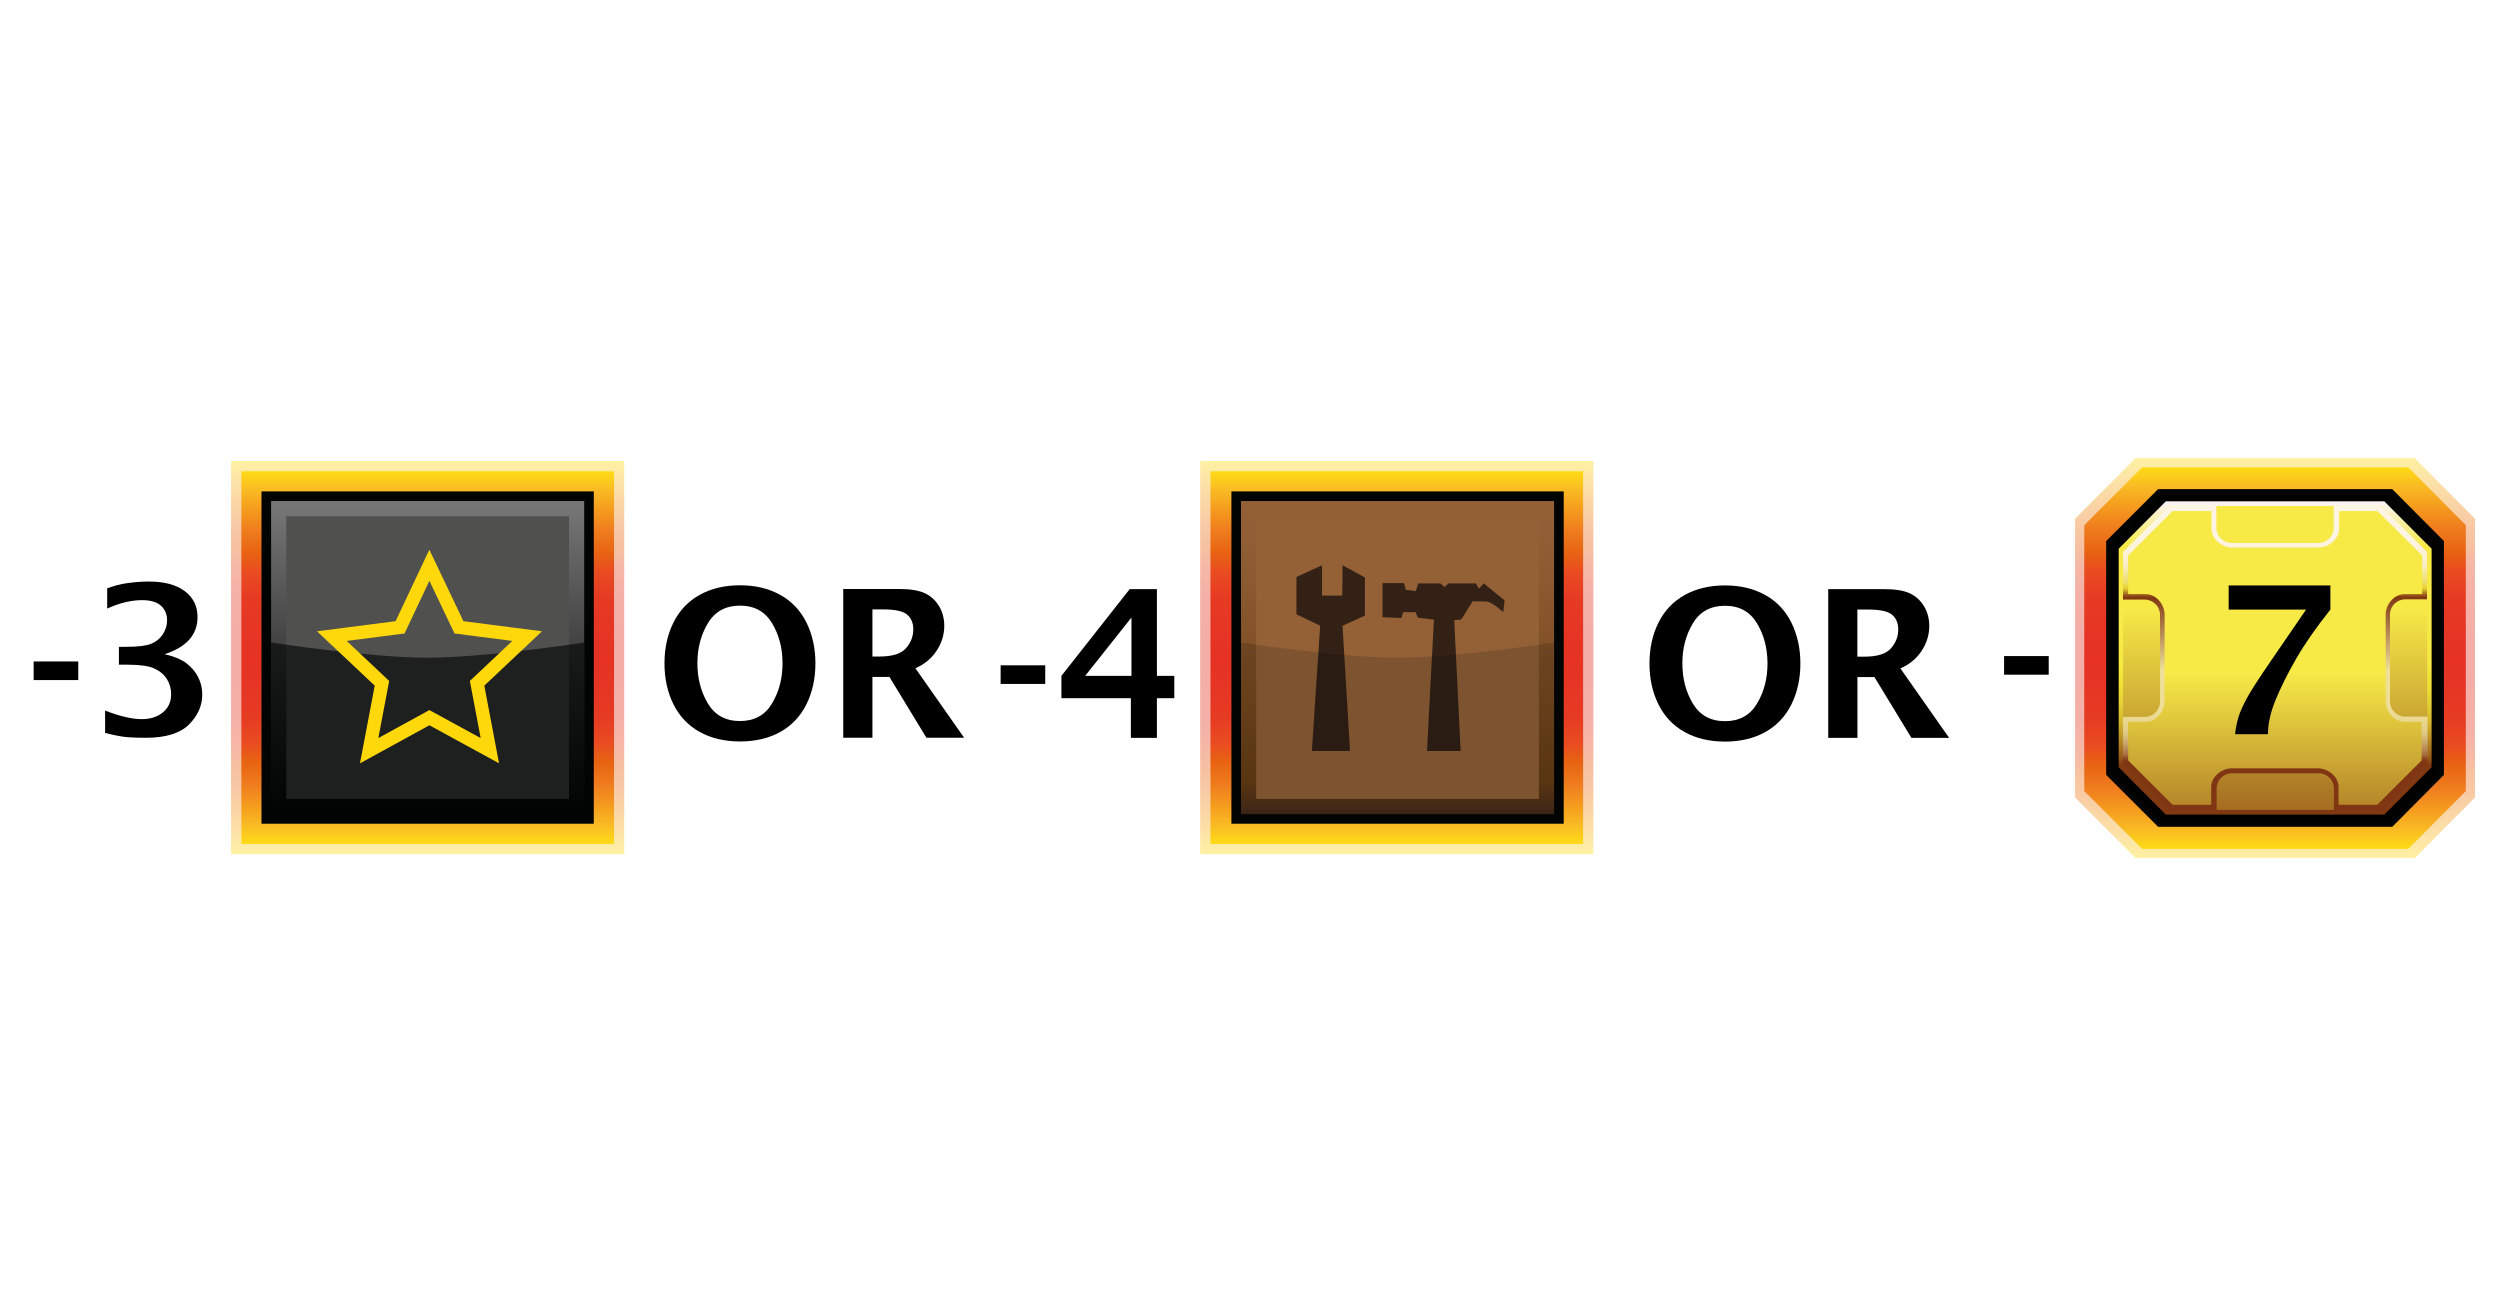
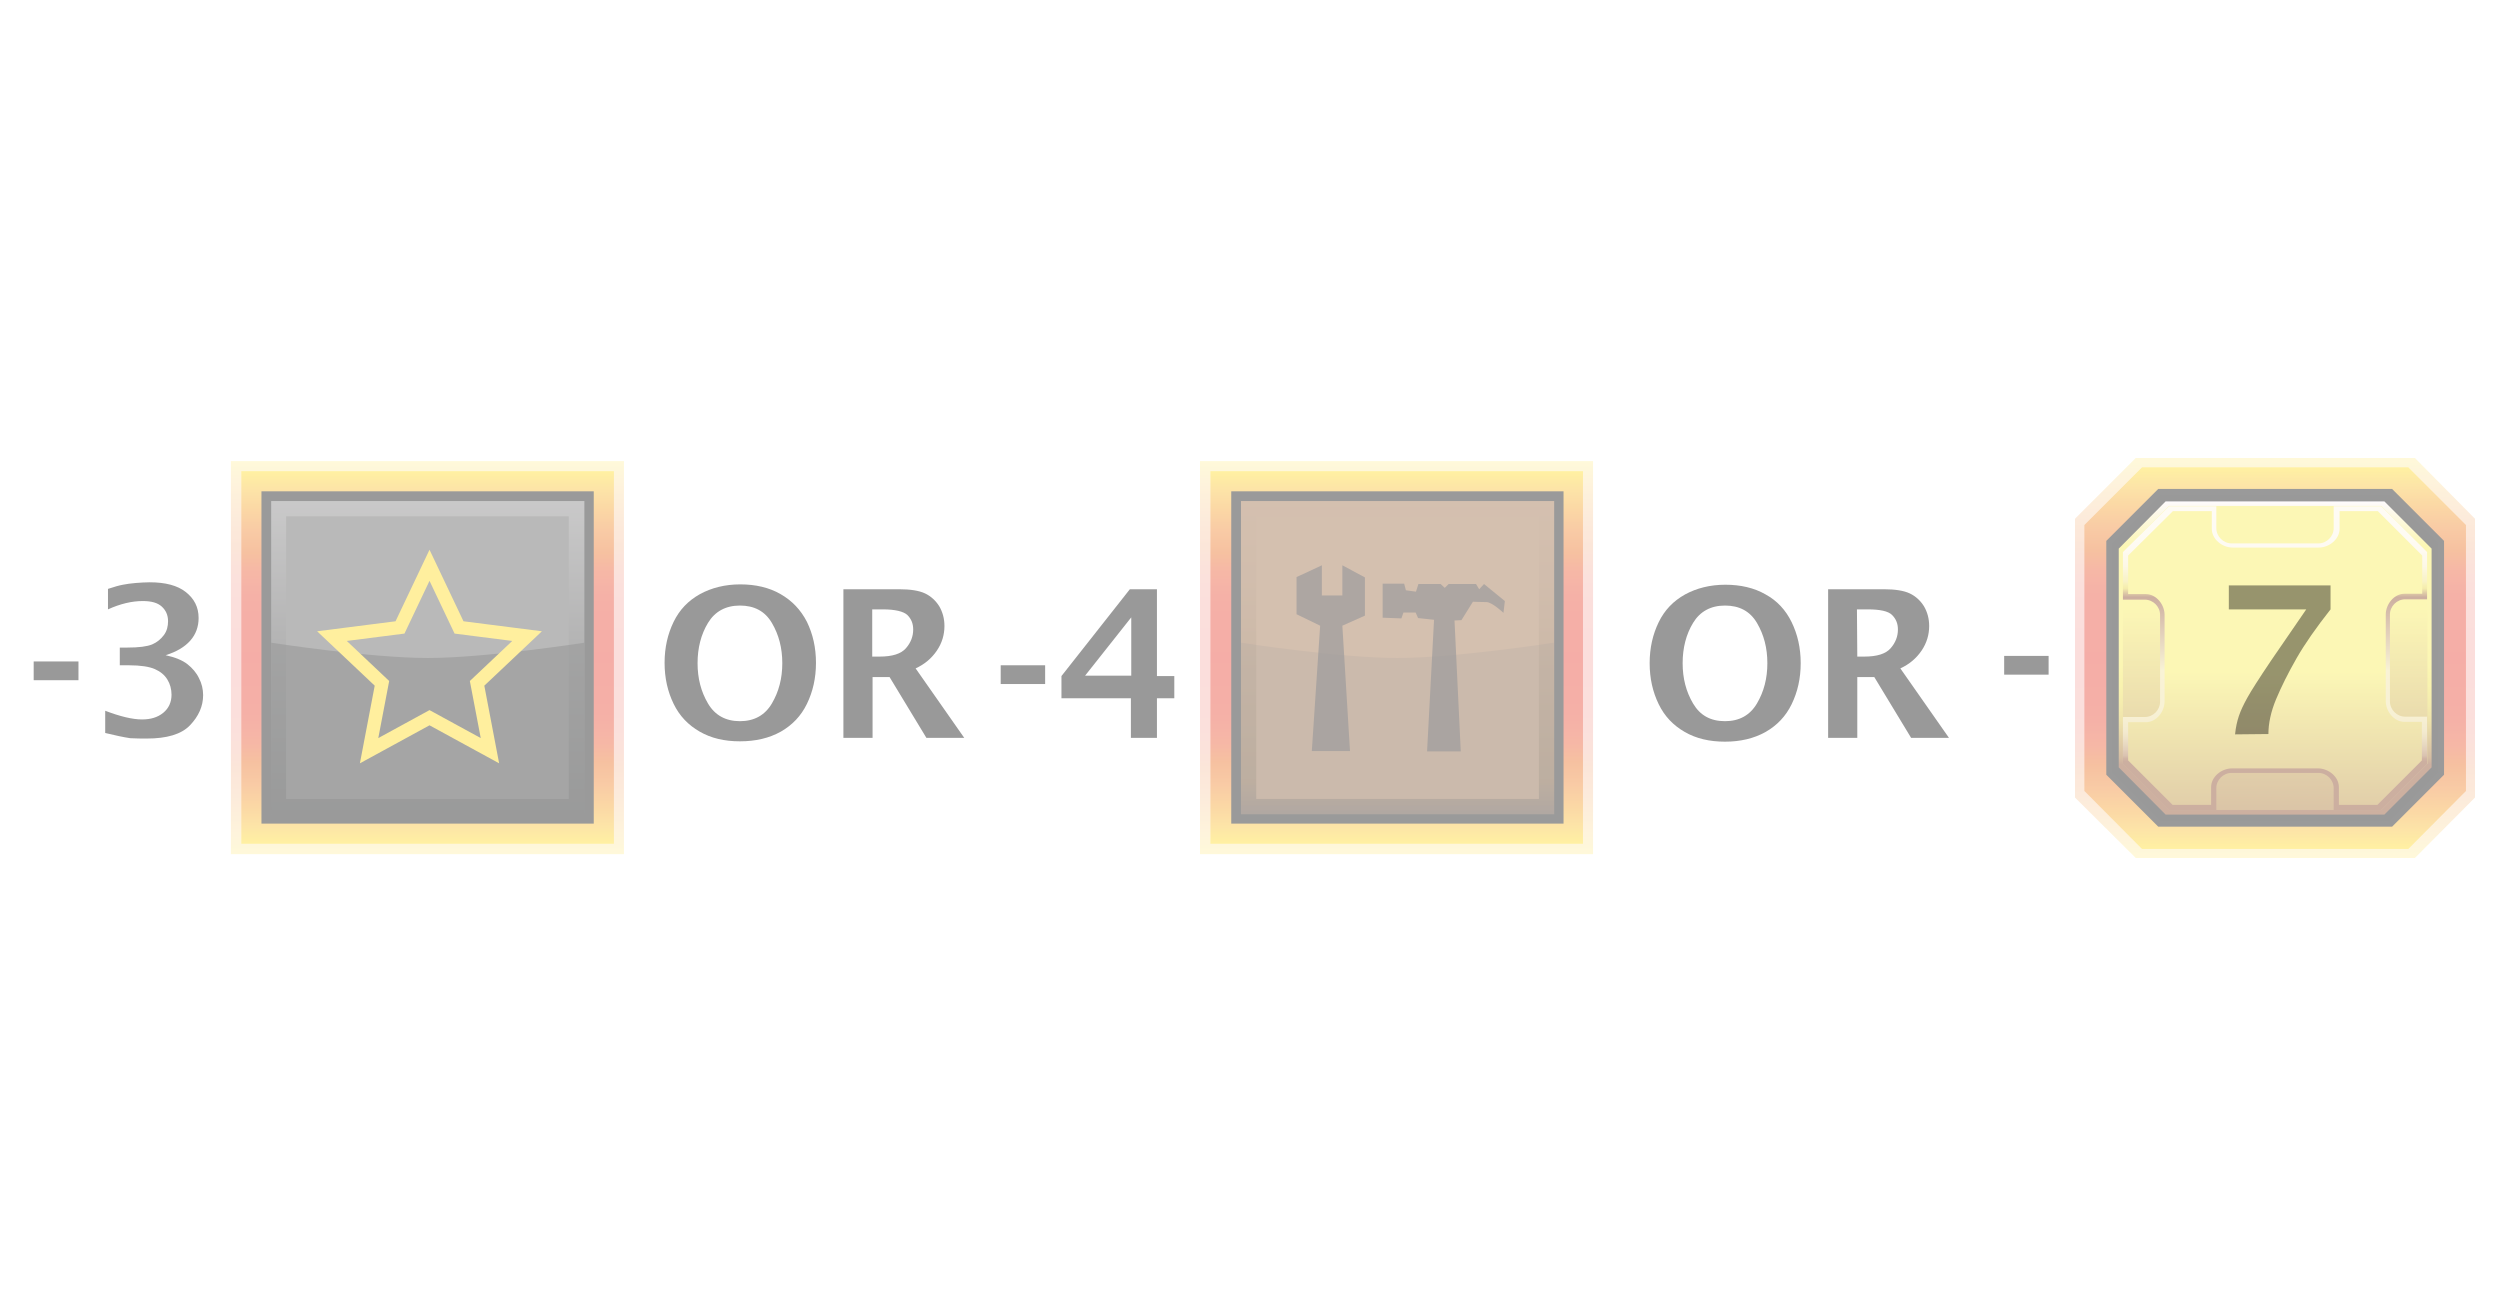
- <svg xmlns="http://www.w3.org/2000/svg" id="Layer" viewBox="0 0 720 378.91">
-   <defs>
-     <style>.cls-1{fill:url(#linear-gradient);}.cls-1,.cls-2,.cls-3,.cls-4,.cls-5{isolation:isolate;}.cls-1,.cls-2,.cls-4{opacity:.4;}.cls-6{fill:url(#linear-gradient-2);}.cls-7{fill:none;stroke:#ffd80c;stroke-width:3.84px;}.cls-7,.cls-8{stroke-miterlimit:10;}.cls-9,.cls-3,.cls-5{fill:#020303;}.cls-10{fill:#332116;}.cls-11{fill:rgba(255,255,255,0);}.cls-12{fill:url(#linear-gradient-6);}.cls-13{fill:#946137;}.cls-2{fill:url(#linear-gradient-4);}.cls-14{fill:url(#linear-gradient-11);}.cls-3{opacity:.15;}.cls-4{fill:url(#linear-gradient-7);}.cls-15{fill:url(#linear-gradient-10);}.cls-5{opacity:.64;}.cls-16{fill:url(#linear-gradient-5);}.cls-17{fill:#50504f;}.cls-18{fill:url(#linear-gradient-9);}.cls-19{fill:url(#linear-gradient-3);}.cls-8{fill:#010101;stroke:#020303;stroke-width:1.57px;}.cls-20{fill:url(#linear-gradient-8);}.cls-21{fill:url(#linear-gradient-12);}</style>
-     <linearGradient id="linear-gradient" x1="123.16" y1="-103.55" x2="123.16" y2="9.69" gradientTransform="translate(0 142.45) scale(1 -1)" gradientUnits="userSpaceOnUse">
-       <stop offset="0" stop-color="#ffdc15" />
-       <stop offset="0" stop-color="#ffdb16" />
-       <stop offset=".05" stop-color="#f9bb24" />
-       <stop offset=".1" stop-color="#f59d1e" />
-       <stop offset=".16" stop-color="#ef7c1e" />
-       <stop offset=".22" stop-color="#e86312" />
-       <stop offset=".27" stop-color="#e94c21" />
-       <stop offset=".34" stop-color="#e63b23" />
-       <stop offset=".41" stop-color="#e63624" />
-       <stop offset=".5" stop-color="#e63324" />
-       <stop offset=".59" stop-color="#e63624" />
-       <stop offset=".66" stop-color="#e63b23" />
-       <stop offset=".73" stop-color="#e94c21" />
-       <stop offset=".78" stop-color="#e86312" />
-       <stop offset=".84" stop-color="#ef7c1e" />
-       <stop offset=".9" stop-color="#f59d1e" />
-       <stop offset=".95" stop-color="#f9bb24" />
-       <stop offset="1" stop-color="#ffdb16" />
-       <stop offset="1" stop-color="#ffdc15" />
-     </linearGradient>
-     <linearGradient id="linear-gradient-2" x1="123.17" y1="-100.6" x2="123.17" y2="6.73" gradientTransform="translate(0 142.45) scale(1 -1)" gradientUnits="userSpaceOnUse">
-       <stop offset="0" stop-color="#ffdc15" />
-       <stop offset="0" stop-color="#ffdb16" />
-       <stop offset=".05" stop-color="#f9bb24" />
-       <stop offset=".1" stop-color="#f59d1e" />
-       <stop offset=".16" stop-color="#ef7c1e" />
-       <stop offset=".22" stop-color="#e86312" />
-       <stop offset=".27" stop-color="#e94c21" />
-       <stop offset=".34" stop-color="#e63b23" />
-       <stop offset=".41" stop-color="#e63624" />
-       <stop offset=".5" stop-color="#e63324" />
-       <stop offset=".59" stop-color="#e63624" />
-       <stop offset=".66" stop-color="#e63b23" />
-       <stop offset=".73" stop-color="#e94c21" />
-       <stop offset=".78" stop-color="#e86312" />
-       <stop offset=".84" stop-color="#ef7c1e" />
-       <stop offset=".9" stop-color="#f59d1e" />
-       <stop offset=".95" stop-color="#f9bb24" />
-       <stop offset="1" stop-color="#ffdb16" />
-       <stop offset="1" stop-color="#ffdc15" />
-     </linearGradient>
-     <linearGradient id="linear-gradient-3" x1="-696.63" y1="902.3" x2="-632.87" y2="838.54" gradientTransform="translate(-22.27 -896.14) rotate(-45)" gradientUnits="userSpaceOnUse">
-       <stop offset="0" stop-color="#020303" />
-       <stop offset="1" stop-color="#797879" />
-     </linearGradient>
-     <linearGradient id="linear-gradient-4" x1="402.27" y1="-103.55" x2="402.27" y2="9.69" gradientTransform="translate(0 142.45) scale(1 -1)" gradientUnits="userSpaceOnUse">
-       <stop offset="0" stop-color="#ffdc15" />
-       <stop offset="0" stop-color="#ffdb16" />
-       <stop offset=".05" stop-color="#f9bb24" />
-       <stop offset=".1" stop-color="#f59d1e" />
-       <stop offset=".16" stop-color="#ef7c1e" />
-       <stop offset=".22" stop-color="#e86312" />
-       <stop offset=".27" stop-color="#e94c21" />
-       <stop offset=".34" stop-color="#e63b23" />
-       <stop offset=".41" stop-color="#e63624" />
-       <stop offset=".5" stop-color="#e63324" />
-       <stop offset=".59" stop-color="#e63624" />
-       <stop offset=".66" stop-color="#e63b23" />
-       <stop offset=".73" stop-color="#e94c21" />
-       <stop offset=".78" stop-color="#e86312" />
-       <stop offset=".84" stop-color="#ef7c1e" />
-       <stop offset=".9" stop-color="#f59d1e" />
-       <stop offset=".95" stop-color="#f9bb24" />
-       <stop offset="1" stop-color="#ffdb16" />
-       <stop offset="1" stop-color="#ffdc15" />
-     </linearGradient>
-     <linearGradient id="linear-gradient-5" x1="402.27" y1="-100.6" x2="402.27" y2="6.73" gradientTransform="translate(0 142.45) scale(1 -1)" gradientUnits="userSpaceOnUse">
-       <stop offset="0" stop-color="#ffdc15" />
-       <stop offset="0" stop-color="#ffdb16" />
-       <stop offset=".05" stop-color="#f9bb24" />
-       <stop offset=".1" stop-color="#f59d1e" />
-       <stop offset=".16" stop-color="#ef7c1e" />
-       <stop offset=".22" stop-color="#e86312" />
-       <stop offset=".27" stop-color="#e94c21" />
-       <stop offset=".34" stop-color="#e63b23" />
-       <stop offset=".41" stop-color="#e63624" />
-       <stop offset=".5" stop-color="#e63324" />
-       <stop offset=".59" stop-color="#e63624" />
-       <stop offset=".66" stop-color="#e63b23" />
-       <stop offset=".73" stop-color="#e94c21" />
-       <stop offset=".78" stop-color="#e86312" />
-       <stop offset=".84" stop-color="#ef7c1e" />
-       <stop offset=".9" stop-color="#f59d1e" />
-       <stop offset=".95" stop-color="#f9bb24" />
-       <stop offset="1" stop-color="#ffdb16" />
-       <stop offset="1" stop-color="#ffdc15" />
-     </linearGradient>
-     <linearGradient id="linear-gradient-6" x1="-499.1" y1="-959.25" x2="-435.34" y2="-895.49" gradientTransform="translate(77.12 -796.74) rotate(-45) scale(1 -1)" gradientUnits="userSpaceOnUse">
-       <stop offset="0" stop-color="#452b1a" />
-       <stop offset=".05" stop-color="#583519" />
-       <stop offset=".1" stop-color="#683e15" />
-       <stop offset=".32" stop-color="#76481e" />
-       <stop offset=".75" stop-color="#8c5a31" />
-       <stop offset="1" stop-color="#946137" />
-     </linearGradient>
-     <linearGradient id="linear-gradient-7" x1="655.21" y1="245.95" x2="655.21" y2="130.76" gradientTransform="translate(0 1.18)" gradientUnits="userSpaceOnUse">
-       <stop offset="0" stop-color="#ffdc15" />
-       <stop offset="0" stop-color="#ffdb16" />
-       <stop offset=".05" stop-color="#f9bb24" />
-       <stop offset=".1" stop-color="#f59d1e" />
-       <stop offset=".16" stop-color="#ef7c1e" />
-       <stop offset=".22" stop-color="#e86312" />
-       <stop offset=".27" stop-color="#e94c21" />
-       <stop offset=".34" stop-color="#e63b23" />
-       <stop offset=".41" stop-color="#e63624" />
-       <stop offset=".5" stop-color="#e63324" />
-       <stop offset=".59" stop-color="#e63624" />
-       <stop offset=".66" stop-color="#e63b23" />
-       <stop offset=".73" stop-color="#e94c21" />
-       <stop offset=".78" stop-color="#e86312" />
-       <stop offset=".84" stop-color="#ef7c1e" />
-       <stop offset=".9" stop-color="#f59d1e" />
-       <stop offset=".95" stop-color="#f9bb24" />
-       <stop offset="1" stop-color="#ffdb16" />
-       <stop offset="1" stop-color="#ffdc15" />
-     </linearGradient>
-     <linearGradient id="linear-gradient-8" x1="655.21" y1="243.3" x2="655.21" y2="133.42" gradientTransform="translate(0 1.18)" gradientUnits="userSpaceOnUse">
-       <stop offset="0" stop-color="#ffdc15" />
-       <stop offset="0" stop-color="#ffdb16" />
-       <stop offset=".05" stop-color="#f9bb24" />
-       <stop offset=".1" stop-color="#f59d1e" />
-       <stop offset=".16" stop-color="#ef7c1e" />
-       <stop offset=".22" stop-color="#e86312" />
-       <stop offset=".27" stop-color="#e94c21" />
-       <stop offset=".34" stop-color="#e63b23" />
-       <stop offset=".41" stop-color="#e63624" />
-       <stop offset=".5" stop-color="#e63324" />
-       <stop offset=".59" stop-color="#e63624" />
-       <stop offset=".66" stop-color="#e63b23" />
-       <stop offset=".73" stop-color="#e94c21" />
-       <stop offset=".78" stop-color="#e86312" />
-       <stop offset=".84" stop-color="#ef7c1e" />
-       <stop offset=".9" stop-color="#f59d1e" />
-       <stop offset=".95" stop-color="#f9bb24" />
-       <stop offset="1" stop-color="#ffdb16" />
-       <stop offset="1" stop-color="#ffdc15" />
-     </linearGradient>
-     <linearGradient id="linear-gradient-9" x1="655.24" y1="250.42" x2="655.24" y2="160.21" gradientTransform="translate(0 -15.82)" gradientUnits="userSpaceOnUse">
-       <stop offset=".16" stop-color="#813912" />
-       <stop offset=".18" stop-color="#975a19" />
-       <stop offset=".22" stop-color="#ae7d21" />
-       <stop offset=".26" stop-color="#c39d27" />
-       <stop offset=".3" stop-color="#d6b92e" />
-       <stop offset=".35" stop-color="#e4cf35" />
-       <stop offset=".41" stop-color="#efe036" />
-       <stop offset=".48" stop-color="#f6e942" />
-       <stop offset=".58" stop-color="#f8ea48" />
-       <stop offset=".86" stop-color="#f7ea47" />
-       <stop offset="1" stop-color="#fcf4f9" />
-     </linearGradient>
-     <linearGradient id="linear-gradient-10" x1="655.25" y1="155.41" x2="655.25" y2="293.3" gradientTransform="translate(0 -15.82)" gradientUnits="userSpaceOnUse">
-       <stop offset=".26" stop-color="#f7ea47" />
-       <stop offset=".86" stop-color="#803612" />
-     </linearGradient>
-     <linearGradient id="linear-gradient-11" x1="655.28" y1="249.18" x2="655.28" y2="161.54" gradientTransform="translate(0 -15.82)" gradientUnits="userSpaceOnUse">
-       <stop offset=".16" stop-color="#803612" />
-       <stop offset=".17" stop-color="#8b461e" />
-       <stop offset=".18" stop-color="#a26a3b" />
-       <stop offset=".2" stop-color="#b78954" />
-       <stop offset=".22" stop-color="#c7a468" />
-       <stop offset=".24" stop-color="#d7bb7a" />
-       <stop offset=".26" stop-color="#e2cc88" />
-       <stop offset=".3" stop-color="#ead891" />
-       <stop offset=".34" stop-color="#eede97" />
-       <stop offset=".46" stop-color="#efe097" />
-       <stop offset=".7" stop-color="#803612" />
-       <stop offset=".73" stop-color="#e6d234" />
-       <stop offset=".74" stop-color="#ead848" />
-       <stop offset=".75" stop-color="#eede6d" />
-       <stop offset=".77" stop-color="#f1e38b" />
-       <stop offset=".79" stop-color="#f7eaa9" />
-       <stop offset=".8" stop-color="#f8edbf" />
-       <stop offset=".83" stop-color="#faf0cf" />
-       <stop offset=".85" stop-color="#fcf2da" />
-       <stop offset=".89" stop-color="#fdf4e1" />
-       <stop offset=".99" stop-color="#fdf5e3" />
-     </linearGradient>
-     <linearGradient id="linear-gradient-12" x1="655.24" y1="174.4" x2="655.24" y2="309.64" gradientTransform="translate(0 -15.82)" gradientUnits="userSpaceOnUse">
-       <stop offset=".26" stop-color="#f7ea47" />
-       <stop offset=".77" stop-color="#803612" />
-     </linearGradient>
-   </defs>
-   <rect class="cls-11" width="720" height="378.91" />
-   <g id="titan">
-     <rect class="cls-1" x="66.54" y="132.76" width="113.24" height="113.24" />
-     <rect class="cls-6" x="69.51" y="135.72" width="107.33" height="107.33" />
-     <rect class="cls-9" x="75.31" y="141.53" width="95.7" height="95.7" />
-     <rect class="cls-19" x="78.08" y="144.3" width="90.17" height="90.17" />
-     <rect class="cls-17" x="82.45" y="148.67" width="81.42" height="81.42" />
-     <path id="darker" class="cls-5" d="M168.25,234.47H78.08v-49.42s28.39,4.37,45.05,4.37,45.12-4.37,45.12-4.37v49.42Z" />
-     <polygon class="cls-7" points="123.66 162.79 132.18 180.67 151.82 183.2 137.4 196.79 141.08 216.2 123.66 206.69 106.32 216.2 110 196.79 95.57 183.2 115.22 180.67 123.66 162.79" />
-   </g>
-   <g id="steel">
-     <rect class="cls-2" x="345.65" y="132.76" width="113.24" height="113.24" />
-     <rect class="cls-16" x="348.61" y="135.72" width="107.33" height="107.33" />
-     <rect class="cls-9" x="354.65" y="141.53" width="95.7" height="95.7" />
-     <rect class="cls-12" x="357.41" y="144.3" width="90.17" height="90.17" />
-     <rect class="cls-13" x="361.78" y="148.67" width="81.42" height="81.42" />
+ <svg xmlns="http://www.w3.org/2000/svg" version="1.1" id="Layer" x="0px" y="0px" viewBox="0 0 720 378.9" style="enable-background:new 0 0 720 378.9;" xml:space="preserve">
+   <style type="text/css">
+ 	.st0{opacity:0;}
+ 	.st1{opacity:0.4;}
+ 	.st2{opacity:0.4;fill:url(#SVGID_1_);enable-background:new    ;}
+ 	.st3{fill:url(#SVGID_00000162342184132348940000000017682868178917866112_);}
+ 	.st4{fill:#020303;}
+ 	.st5{fill:url(#SVGID_00000155132819731987706100000011248123117245790089_);}
+ 	.st6{fill:#50504F;}
+ 	.st7{opacity:0.64;fill:#020303;enable-background:new    ;}
+ 	.st8{fill:none;stroke:#FFD80C;stroke-width:3.84;stroke-miterlimit:10;}
+ 	.st9{opacity:0.4;fill:url(#SVGID_00000100366283212795652060000015003606627737872056_);enable-background:new    ;}
+ 	.st10{fill:url(#SVGID_00000160902712637864220790000006037475951331868859_);}
+ 	.st11{fill:url(#SVGID_00000070816257335711179770000004227294146311286450_);}
+ 	.st12{fill:#946137;}
+ 	.st13{fill:#332116;}
+ 	.st14{opacity:0.15;fill:#020303;enable-background:new    ;}
+ 	.st15{opacity:0.4;fill:url(#obram_czarne_00000048498998826553635810000007805285716108623232_);enable-background:new    ;}
+ 	.st16{fill:url(#obram_czarne-2_00000110463407538061154910000006467871542245403821_);}
+ 	.st17{fill:#010101;stroke:#020303;stroke-width:1.57;stroke-miterlimit:10;}
+ 	.st18{fill:url(#obram_zolte_00000127021481572973207470000015412199392343686078_);}
+ 	.st19{fill:url(#tlo_wew_00000026885097293618563700000009665217707013931908_);}
+ 	.st20{fill:url(#obram_skosne_00000094609423791692824730000013066947485131784844_);}
+ 	.st21{fill:url(#tlo_zew_00000180359642065909768060000006413442063542600121_);}
+ </style>
+   <rect class="st0" width="720" height="378.9" />
+   <g id="titan" class="st1">
+     <linearGradient id="SVGID_1_" gradientUnits="userSpaceOnUse" x1="123.16" y1="1183.55" x2="123.16" y2="1070.31" gradientTransform="matrix(1 0 0 1 0 -937.55)">
+       <stop offset="0" style="stop-color:#FFDC15" />
+       <stop offset="0" style="stop-color:#FFDB16" />
+       <stop offset="5.000000e-02" style="stop-color:#F9BB24" />
+       <stop offset="0.1" style="stop-color:#F59D1E" />
+       <stop offset="0.16" style="stop-color:#EF7C1E" />
+       <stop offset="0.22" style="stop-color:#E86312" />
+       <stop offset="0.27" style="stop-color:#E94C21" />
+       <stop offset="0.34" style="stop-color:#E63B23" />
+       <stop offset="0.41" style="stop-color:#E63624" />
+       <stop offset="0.5" style="stop-color:#E63324" />
+       <stop offset="0.59" style="stop-color:#E63624" />
+       <stop offset="0.66" style="stop-color:#E63B23" />
+       <stop offset="0.73" style="stop-color:#E94C21" />
+       <stop offset="0.78" style="stop-color:#E86312" />
+       <stop offset="0.84" style="stop-color:#EF7C1E" />
+       <stop offset="0.9" style="stop-color:#F59D1E" />
+       <stop offset="0.95" style="stop-color:#F9BB24" />
+       <stop offset="1" style="stop-color:#FFDB16" />
+       <stop offset="1" style="stop-color:#FFDC15" />
+     </linearGradient>
+     <rect x="66.5" y="132.8" class="st2" width="113.2" height="113.2" />
+     <linearGradient id="SVGID_00000044162411897730402870000013125174730152777861_" gradientUnits="userSpaceOnUse" x1="123.175" y1="1180.6" x2="123.175" y2="1073.27" gradientTransform="matrix(1 0 0 1 0 -937.55)">
+       <stop offset="0" style="stop-color:#FFDC15" />
+       <stop offset="0" style="stop-color:#FFDB16" />
+       <stop offset="5.000000e-02" style="stop-color:#F9BB24" />
+       <stop offset="0.1" style="stop-color:#F59D1E" />
+       <stop offset="0.16" style="stop-color:#EF7C1E" />
+       <stop offset="0.22" style="stop-color:#E86312" />
+       <stop offset="0.27" style="stop-color:#E94C21" />
+       <stop offset="0.34" style="stop-color:#E63B23" />
+       <stop offset="0.41" style="stop-color:#E63624" />
+       <stop offset="0.5" style="stop-color:#E63324" />
+       <stop offset="0.59" style="stop-color:#E63624" />
+       <stop offset="0.66" style="stop-color:#E63B23" />
+       <stop offset="0.73" style="stop-color:#E94C21" />
+       <stop offset="0.78" style="stop-color:#E86312" />
+       <stop offset="0.84" style="stop-color:#EF7C1E" />
+       <stop offset="0.9" style="stop-color:#F59D1E" />
+       <stop offset="0.95" style="stop-color:#F9BB24" />
+       <stop offset="1" style="stop-color:#FFDB16" />
+       <stop offset="1" style="stop-color:#FFDC15" />
+     </linearGradient>
+     <rect x="69.5" y="135.7" style="fill:url(#SVGID_00000044162411897730402870000013125174730152777861_);" width="107.3" height="107.3" />
+     <rect x="75.3" y="141.5" class="st4" width="95.7" height="95.7" />
+     <linearGradient id="SVGID_00000036965392892788377670000001320196506916837030_" gradientUnits="userSpaceOnUse" x1="-1119.554" y1="-843.344" x2="-1055.795" y2="-779.585" gradientTransform="matrix(0.7071 -0.7071 -0.7071 -0.7071 318.4749 -1153.509)">
+       <stop offset="0" style="stop-color:#020303" />
+       <stop offset="1" style="stop-color:#797879" />
+     </linearGradient>
+     <rect x="78.1" y="144.3" style="fill:url(#SVGID_00000036965392892788377670000001320196506916837030_);" width="90.2" height="90.2" />
+     <rect x="82.4" y="148.7" class="st6" width="81.4" height="81.4" />
+     <path id="darker" class="st7" d="M168.2,234.5H78.1v-49.4c0,0,28.4,4.4,45.1,4.4s45.1-4.4,45.1-4.4V234.5z" />
+     <polygon class="st8" points="123.7,162.8 132.2,180.7 151.8,183.2 137.4,196.8 141.1,216.2 123.7,206.7 106.3,216.2 110,196.8    95.6,183.2 115.2,180.7  " />
+   </g>
+   <g id="steel" class="st1">
+     <linearGradient id="SVGID_00000016067786209755768290000014660772027075378336_" gradientUnits="userSpaceOnUse" x1="402.27" y1="1183.55" x2="402.27" y2="1070.31" gradientTransform="matrix(1 0 0 1 0 -937.55)">
+       <stop offset="0" style="stop-color:#FFDC15" />
+       <stop offset="0" style="stop-color:#FFDB16" />
+       <stop offset="5.000000e-02" style="stop-color:#F9BB24" />
+       <stop offset="0.1" style="stop-color:#F59D1E" />
+       <stop offset="0.16" style="stop-color:#EF7C1E" />
+       <stop offset="0.22" style="stop-color:#E86312" />
+       <stop offset="0.27" style="stop-color:#E94C21" />
+       <stop offset="0.34" style="stop-color:#E63B23" />
+       <stop offset="0.41" style="stop-color:#E63624" />
+       <stop offset="0.5" style="stop-color:#E63324" />
+       <stop offset="0.59" style="stop-color:#E63624" />
+       <stop offset="0.66" style="stop-color:#E63B23" />
+       <stop offset="0.73" style="stop-color:#E94C21" />
+       <stop offset="0.78" style="stop-color:#E86312" />
+       <stop offset="0.84" style="stop-color:#EF7C1E" />
+       <stop offset="0.9" style="stop-color:#F59D1E" />
+       <stop offset="0.95" style="stop-color:#F9BB24" />
+       <stop offset="1" style="stop-color:#FFDB16" />
+       <stop offset="1" style="stop-color:#FFDC15" />
+     </linearGradient>
+     <rect x="345.6" y="132.8" style="opacity:0.4;fill:url(#SVGID_00000016067786209755768290000014660772027075378336_);enable-background:new    ;" width="113.2" height="113.2" />
+     <linearGradient id="SVGID_00000100351303291017953520000002772507352898817719_" gradientUnits="userSpaceOnUse" x1="402.275" y1="1180.6" x2="402.275" y2="1073.27" gradientTransform="matrix(1 0 0 1 0 -937.55)">
+       <stop offset="0" style="stop-color:#FFDC15" />
+       <stop offset="0" style="stop-color:#FFDB16" />
+       <stop offset="5.000000e-02" style="stop-color:#F9BB24" />
+       <stop offset="0.1" style="stop-color:#F59D1E" />
+       <stop offset="0.16" style="stop-color:#EF7C1E" />
+       <stop offset="0.22" style="stop-color:#E86312" />
+       <stop offset="0.27" style="stop-color:#E94C21" />
+       <stop offset="0.34" style="stop-color:#E63B23" />
+       <stop offset="0.41" style="stop-color:#E63624" />
+       <stop offset="0.5" style="stop-color:#E63324" />
+       <stop offset="0.59" style="stop-color:#E63624" />
+       <stop offset="0.66" style="stop-color:#E63B23" />
+       <stop offset="0.73" style="stop-color:#E94C21" />
+       <stop offset="0.78" style="stop-color:#E86312" />
+       <stop offset="0.84" style="stop-color:#EF7C1E" />
+       <stop offset="0.9" style="stop-color:#F59D1E" />
+       <stop offset="0.95" style="stop-color:#F9BB24" />
+       <stop offset="1" style="stop-color:#FFDB16" />
+       <stop offset="1" style="stop-color:#FFDC15" />
+     </linearGradient>
+     <rect x="348.6" y="135.7" style="fill:url(#SVGID_00000100351303291017953520000002772507352898817719_);" width="107.3" height="107.3" />
+     <rect x="354.6" y="141.5" class="st4" width="95.7" height="95.7" />
+     <linearGradient id="SVGID_00000025441200979673839930000011916401129379600532_" gradientUnits="userSpaceOnUse" x1="-922.031" y1="2360.295" x2="-858.271" y2="2296.535" gradientTransform="matrix(0.7071 -0.7071 0.7071 0.7071 -614.511 -2086.485)">
+       <stop offset="0" style="stop-color:#452B1A" />
+       <stop offset="5.000000e-02" style="stop-color:#583519" />
+       <stop offset="0.1" style="stop-color:#683E15" />
+       <stop offset="0.32" style="stop-color:#76481E" />
+       <stop offset="0.75" style="stop-color:#8C5A31" />
+       <stop offset="1" style="stop-color:#946137" />
+     </linearGradient>
+     <rect x="357.4" y="144.3" style="fill:url(#SVGID_00000025441200979673839930000011916401129379600532_);" width="90.2" height="90.2" />
+     <rect x="361.8" y="148.7" class="st12" width="81.4" height="81.4" />
    <g>
-       <path class="cls-10" d="M410.97,216.28l2-37.83-4.6-.54-.69-1.61h-3.53l-.61,1.69-5.37-.23v-9.82h6.22l.46,1.92,2.92,.38,.69-2.23h6.37l1.23,1.07,1.07-1.07h7.9l.92,1.53,1.38-1.53,5.99,4.91-.38,3.38s-3.3-3.07-4.91-3.07-3.91-.08-3.91-.08l-3.3,5.3-2,.15,1.84,37.68h-9.69Z" />
-       <polygon class="cls-10" points="393.09 166.32 386.65 162.79 386.57 171.54 380.74 171.54 380.74 162.79 373.37 166.17 373.37 176.91 380.2 180.21 377.82 216.28 388.8 216.28 386.65 180.21 393.09 177.29 393.09 166.32" />
+       <path class="st13" d="M411,216.3l2-37.8l-4.6-0.5l-0.7-1.6h-3.5l-0.6,1.7l-5.4-0.2v-9.8h6.2l0.5,1.9l2.9,0.4l0.7-2.2h6.4l1.2,1.1    l1.1-1.1h7.9l0.9,1.5l1.4-1.5l6,4.9l-0.4,3.4c0,0-3.3-3.1-4.9-3.1s-3.9-0.1-3.9-0.1l-3.3,5.3l-2,0.1l1.8,37.7H411L411,216.3z" />
+       <polygon class="st13" points="393.1,166.3 386.6,162.8 386.6,171.5 380.7,171.5 380.7,162.8 373.4,166.2 373.4,176.9 380.2,180.2     377.8,216.3 388.8,216.3 386.6,180.2 393.1,177.3   " />
    </g>
-     <path id="darker-2" class="cls-3" d="M447.58,234.47h-90.17v-49.42s28.39,4.37,45.05,4.37,45.12-4.37,45.12-4.37v49.42h0Z" />
-   </g>
-   <g id="mln">
-     <polygon id="obram_czarne" class="cls-4" points="615.07 131.94 597.62 149.4 597.62 229.68 615.07 247.13 695.45 247.13 712.8 229.68 712.8 149.4 695.45 131.94 615.07 131.94" />
-     <polygon id="obram_czarne-2" class="cls-20" points="616.92 134.6 600.27 151.25 600.27 227.83 616.92 244.48 693.6 244.48 710.16 227.83 710.16 151.25 693.6 134.6 616.92 134.6" />
-     <polygon id="obram_czarne-2-2" class="cls-8" points="621.86 141.65 607.36 156.15 607.36 222.84 621.86 237.34 688.64 237.34 703.06 222.84 703.06 156.15 688.64 141.65 621.86 141.65" />
-     <polygon id="obram_zolte" class="cls-18" points="623.74 144.39 610.18 158.03 610.18 220.96 623.74 234.6 686.68 234.6 700.31 220.96 700.31 158.03 686.68 144.39 623.74 144.39" />
-     <polygon id="tlo_wew" class="cls-15" points="624.68 145.72 611.44 158.97 611.44 220.02 624.68 233.27 685.82 233.27 699.06 220.02 699.06 158.97 685.82 145.72 624.68 145.72" />
-     <path id="obram_skosne" class="cls-14" d="M692.71,206.39c-2.43,0-4.39-1.96-4.39-4.39v-25c0-2.43,1.96-4.39,4.39-4.39h6.27v-13.64l-13.17-13.25h-13.72v6.27c0,2.43-1.96,4.39-4.39,4.39h-25c-2.43,0-4.39-1.96-4.39-4.39v-6.27h-13.64l-13.25,13.25v13.72h6.27c2.43,0,4.39,1.96,4.39,4.39v25c0,2.43-1.96,4.39-4.39,4.39h-6.27v13.64l13.25,13.25h13.72v-6.27c0-2.43,1.96-4.39,4.39-4.39h25c2.43,0,4.39,1.96,4.39,4.39v6.27h13.72l13.25-13.25v-13.72h-6.43Z" />
-     <path id="tlo_zew" class="cls-21" d="M692.48,207.87c-2.98,0-5.41-2.98-5.41-5.96v-24.85c0-2.98,2.43-5.96,5.41-5.96h5.09v-11.13l-12.85-12.78h-11.05v5.09c0,2.98-2.98,5.41-5.96,5.41h-24.85c-2.98,0-5.96-2.43-5.96-5.41v-5.09h-11.21l-12.78,12.78v11.13h5.09c2.98,0,5.41,2.98,5.41,5.96v24.85c0,2.98-2.43,5.96-5.41,5.96h-5.09v11.13l12.78,12.78h11.13v-5.09c0-2.98,2.98-5.41,5.96-5.41h24.77c2.98,0,5.96,2.43,5.96,5.41v5.09h11.13l12.78-12.78v-11.13h-4.94Z" />
-   </g>
-   <path d="M643.69,211.46c.25-2.06,.62-3.82,1.1-5.27s1.27-3.18,2.36-5.2c1.09-2.02,3.4-5.6,6.93-10.75l10.07-14.68h-22.29v-6.95h29.29v6.95c-4.11,5.17-7.39,9.88-9.83,14.11-2.44,4.24-4.41,8.17-5.91,11.81s-2.24,6.96-2.24,9.97h-9.48Z" />
-   <g>
-     <path d="M9.69,195.86v-5.36h12.85v5.36H9.69Z" />
-     <path d="M30.27,211.08v-6.43c4.25,1.64,7.77,2.46,10.57,2.46,2.47,0,4.5-.65,6.08-1.95,1.58-1.3,2.37-3.05,2.37-5.25,0-1.6-.42-3.05-1.24-4.36-.83-1.3-2.04-2.32-3.63-3.04-1.59-.72-4.11-1.08-7.54-1.08h-2.63v-5.12l2.23-.03c3.28,0,5.64-.29,7.06-.88,1.43-.59,2.55-1.5,3.36-2.74s1.22-2.57,1.22-4c0-1.72-.58-3.12-1.75-4.2s-2.99-1.62-5.46-1.62c-3.13,0-6.47,.81-10.04,2.43v-5.85c1.79-.62,3.22-1.03,4.27-1.23s2.28-.37,3.69-.51c1.41-.13,2.74-.2,3.99-.2,4.5,0,7.97,.93,10.41,2.78s3.66,4.34,3.66,7.46c0,2.52-.79,4.68-2.36,6.46-1.57,1.78-3.94,3.19-7.11,4.23,2.76,.64,4.87,1.52,6.33,2.65s2.57,2.46,3.34,4c.77,1.53,1.16,3.18,1.16,4.94,0,3.24-1.28,6.13-3.84,8.67s-6.69,3.81-12.4,3.81c-1.51,0-3.1-.04-4.79-.13-1.69-.09-4-.51-6.93-1.26h-.02Z" />
-   </g>
-   <g>
-     <path d="M288.18,196.97v-5.36h12.85v5.36h-12.85Z" />
-     <path d="M325.69,212.51v-11.43h-20v-6.43l19.66-24.98h7.84v24.98h5.01v6.43h-5.01v11.43h-7.5Zm-13.16-17.86h13.33v-16.8l-13.33,16.8Z" />
-   </g>
-   <path d="M577.18,194.31v-5.36h12.85v5.36h-12.85Z" />
-   <g>
-     <path d="M213.12,213.54c-4.46,0-8.34-.92-11.64-2.76s-5.81-4.5-7.53-7.96-2.58-7.39-2.58-11.77,.86-8.28,2.58-11.75,4.24-6.13,7.56-7.98c3.32-1.84,7.19-2.76,11.61-2.76s8.26,.92,11.58,2.76,5.84,4.5,7.56,7.98c1.72,3.47,2.58,7.39,2.58,11.75s-.86,8.3-2.58,11.77c-1.72,3.46-4.22,6.12-7.51,7.96-3.29,1.84-7.16,2.76-11.62,2.76h-.01Zm0-5.88c4.13,0,7.2-1.68,9.22-5.06,2.02-3.37,3.03-7.23,3.03-11.57s-1.01-8.22-3.04-11.58-5.1-5.03-9.21-5.03-7.21,1.68-9.23,5.03-3.04,7.21-3.04,11.58,1.01,8.2,3.02,11.57c2.02,3.37,5.1,5.06,9.25,5.06h0Z" />
-     <path d="M242.85,212.47v-42.84h16.04c3.28,0,5.78,.41,7.5,1.23,1.72,.82,3.07,2.07,4.07,3.73,.99,1.67,1.49,3.56,1.49,5.66,0,2.51-.72,4.88-2.17,7.11s-3.49,3.93-6.14,5.11l14.03,20h-10.86l-10.65-17.51h-4.9v17.51h-8.41Zm8.4-23.39h2.05c3.68,0,6.22-.8,7.63-2.4,1.4-1.6,2.1-3.42,2.1-5.44,0-1.76-.57-3.15-1.71-4.18-1.14-1.03-3.46-1.55-6.96-1.55h-3.1v13.58h0Z" />
-   </g>
-   <g>
-     <path d="M496.8,213.58c-4.46,0-8.34-.92-11.64-2.76s-5.81-4.5-7.53-7.96-2.58-7.39-2.58-11.77,.86-8.28,2.58-11.75,4.24-6.13,7.56-7.98c3.32-1.84,7.19-2.76,11.61-2.76s8.26,.92,11.58,2.76c3.32,1.84,5.84,4.5,7.55,7.98s2.58,7.39,2.58,11.75-.86,8.3-2.58,11.77c-1.72,3.46-4.22,6.12-7.51,7.96-3.29,1.84-7.17,2.76-11.62,2.76h0Zm0-5.88c4.13,0,7.2-1.68,9.22-5.06,2.02-3.37,3.02-7.23,3.02-11.57s-1.01-8.22-3.04-11.58-5.09-5.03-9.21-5.03-7.21,1.68-9.23,5.03-3.04,7.21-3.04,11.58,1.01,8.2,3.03,11.57c2.02,3.37,5.1,5.06,9.25,5.06h0Z" />
-     <path d="M526.53,212.51v-42.84h16.04c3.28,0,5.78,.41,7.5,1.23,1.72,.82,3.07,2.07,4.07,3.73,.99,1.67,1.49,3.56,1.49,5.66,0,2.51-.72,4.88-2.17,7.11s-3.49,3.93-6.14,5.11l14.03,20h-10.86l-10.65-17.51h-4.9v17.51h-8.41Zm8.39-23.39h2.05c3.68,0,6.22-.8,7.62-2.4s2.11-3.42,2.11-5.44c0-1.76-.57-3.15-1.71-4.18s-3.46-1.55-6.96-1.55h-3.11v13.58h0Z" />
+     <path id="darker-2" class="st14" d="M447.6,234.5h-90.2v-49.4c0,0,28.4,4.4,45,4.4s45.1-4.4,45.1-4.4L447.6,234.5L447.6,234.5   L447.6,234.5z" />
+   </g>
+   <g id="mln" class="st1">
+     <linearGradient id="obram_czarne_00000074419491547240196030000009466094009853912975_" gradientUnits="userSpaceOnUse" x1="655.21" y1="134.05" x2="655.21" y2="249.24" gradientTransform="matrix(1 0 0 -1 0 381.18)">
+       <stop offset="0" style="stop-color:#FFDC15" />
+       <stop offset="0" style="stop-color:#FFDB16" />
+       <stop offset="5.000000e-02" style="stop-color:#F9BB24" />
+       <stop offset="0.1" style="stop-color:#F59D1E" />
+       <stop offset="0.16" style="stop-color:#EF7C1E" />
+       <stop offset="0.22" style="stop-color:#E86312" />
+       <stop offset="0.27" style="stop-color:#E94C21" />
+       <stop offset="0.34" style="stop-color:#E63B23" />
+       <stop offset="0.41" style="stop-color:#E63624" />
+       <stop offset="0.5" style="stop-color:#E63324" />
+       <stop offset="0.59" style="stop-color:#E63624" />
+       <stop offset="0.66" style="stop-color:#E63B23" />
+       <stop offset="0.73" style="stop-color:#E94C21" />
+       <stop offset="0.78" style="stop-color:#E86312" />
+       <stop offset="0.84" style="stop-color:#EF7C1E" />
+       <stop offset="0.9" style="stop-color:#F59D1E" />
+       <stop offset="0.95" style="stop-color:#F9BB24" />
+       <stop offset="1" style="stop-color:#FFDB16" />
+       <stop offset="1" style="stop-color:#FFDC15" />
+     </linearGradient>
+     <polygon id="obram_czarne" style="opacity:0.4;fill:url(#obram_czarne_00000074419491547240196030000009466094009853912975_);enable-background:new    ;" points="   615.1,131.9 597.6,149.4 597.6,229.7 615.1,247.1 695.5,247.1 712.8,229.7 712.8,149.4 695.5,131.9  " />
+     <linearGradient id="obram_czarne-2_00000155141079478284477720000008416030408103138706_" gradientUnits="userSpaceOnUse" x1="655.215" y1="136.7" x2="655.215" y2="246.58" gradientTransform="matrix(1 0 0 -1 0 381.18)">
+       <stop offset="0" style="stop-color:#FFDC15" />
+       <stop offset="0" style="stop-color:#FFDB16" />
+       <stop offset="5.000000e-02" style="stop-color:#F9BB24" />
+       <stop offset="0.1" style="stop-color:#F59D1E" />
+       <stop offset="0.16" style="stop-color:#EF7C1E" />
+       <stop offset="0.22" style="stop-color:#E86312" />
+       <stop offset="0.27" style="stop-color:#E94C21" />
+       <stop offset="0.34" style="stop-color:#E63B23" />
+       <stop offset="0.41" style="stop-color:#E63624" />
+       <stop offset="0.5" style="stop-color:#E63324" />
+       <stop offset="0.59" style="stop-color:#E63624" />
+       <stop offset="0.66" style="stop-color:#E63B23" />
+       <stop offset="0.73" style="stop-color:#E94C21" />
+       <stop offset="0.78" style="stop-color:#E86312" />
+       <stop offset="0.84" style="stop-color:#EF7C1E" />
+       <stop offset="0.9" style="stop-color:#F59D1E" />
+       <stop offset="0.95" style="stop-color:#F9BB24" />
+       <stop offset="1" style="stop-color:#FFDB16" />
+       <stop offset="1" style="stop-color:#FFDC15" />
+     </linearGradient>
+     <polygon id="obram_czarne-2" style="fill:url(#obram_czarne-2_00000155141079478284477720000008416030408103138706_);" points="   616.9,134.6 600.3,151.2 600.3,227.8 616.9,244.5 693.6,244.5 710.2,227.8 710.2,151.2 693.6,134.6  " />
+     <polygon id="obram_czarne-2-2" class="st17" points="621.9,141.6 607.4,156.1 607.4,222.8 621.9,237.3 688.6,237.3 703.1,222.8    703.1,156.1 688.6,141.6  " />
+     <linearGradient id="obram_zolte_00000021829069470193484700000012130594011646885565_" gradientUnits="userSpaceOnUse" x1="655.245" y1="129.58" x2="655.245" y2="219.79" gradientTransform="matrix(1 0 0 -1 0 364.18)">
+       <stop offset="0.16" style="stop-color:#813912" />
+       <stop offset="0.18" style="stop-color:#975A19" />
+       <stop offset="0.22" style="stop-color:#AE7D21" />
+       <stop offset="0.26" style="stop-color:#C39D27" />
+       <stop offset="0.3" style="stop-color:#D6B92E" />
+       <stop offset="0.35" style="stop-color:#E4CF35" />
+       <stop offset="0.41" style="stop-color:#EFE036" />
+       <stop offset="0.48" style="stop-color:#F6E942" />
+       <stop offset="0.58" style="stop-color:#F8EA48" />
+       <stop offset="0.86" style="stop-color:#F7EA47" />
+       <stop offset="1" style="stop-color:#FCF4F9" />
+     </linearGradient>
+     <polygon id="obram_zolte" style="fill:url(#obram_zolte_00000021829069470193484700000012130594011646885565_);" points="   623.7,144.4 610.2,158 610.2,221 623.7,234.6 686.7,234.6 700.3,221 700.3,158 686.7,144.4  " />
+     <linearGradient id="tlo_wew_00000079480306156613398260000012475386146436377014_" gradientUnits="userSpaceOnUse" x1="655.25" y1="224.59" x2="655.25" y2="86.7" gradientTransform="matrix(1 0 0 -1 0 364.18)">
+       <stop offset="0.26" style="stop-color:#F7EA47" />
+       <stop offset="0.86" style="stop-color:#803612" />
+     </linearGradient>
+     <polygon id="tlo_wew" style="fill:url(#tlo_wew_00000079480306156613398260000012475386146436377014_);" points="624.7,145.7    611.4,159 611.4,220 624.7,233.3 685.8,233.3 699.1,220 699.1,159 685.8,145.7  " />
+     <linearGradient id="obram_skosne_00000050658263672869847210000002082954593089348740_" gradientUnits="userSpaceOnUse" x1="655.28" y1="130.82" x2="655.28" y2="218.46" gradientTransform="matrix(1 0 0 -1 0 364.18)">
+       <stop offset="0.16" style="stop-color:#803612" />
+       <stop offset="0.17" style="stop-color:#8B461E" />
+       <stop offset="0.18" style="stop-color:#A26A3B" />
+       <stop offset="0.2" style="stop-color:#B78954" />
+       <stop offset="0.22" style="stop-color:#C7A468" />
+       <stop offset="0.24" style="stop-color:#D7BB7A" />
+       <stop offset="0.26" style="stop-color:#E2CC88" />
+       <stop offset="0.3" style="stop-color:#EAD891" />
+       <stop offset="0.34" style="stop-color:#EEDE97" />
+       <stop offset="0.46" style="stop-color:#EFE097" />
+       <stop offset="0.7" style="stop-color:#803612" />
+       <stop offset="0.73" style="stop-color:#E6D234" />
+       <stop offset="0.74" style="stop-color:#EAD848" />
+       <stop offset="0.75" style="stop-color:#EEDE6D" />
+       <stop offset="0.77" style="stop-color:#F1E38B" />
+       <stop offset="0.79" style="stop-color:#F7EAA9" />
+       <stop offset="0.8" style="stop-color:#F8EDBF" />
+       <stop offset="0.83" style="stop-color:#FAF0CF" />
+       <stop offset="0.85" style="stop-color:#FCF2DA" />
+       <stop offset="0.89" style="stop-color:#FDF4E1" />
+       <stop offset="0.99" style="stop-color:#FDF5E3" />
+     </linearGradient>
+     <path id="obram_skosne" style="fill:url(#obram_skosne_00000050658263672869847210000002082954593089348740_);" d="M692.7,206.4   c-2.4,0-4.4-2-4.4-4.4v-25c0-2.4,2-4.4,4.4-4.4h6.3V159l-13.2-13.2h-13.7v6.3c0,2.4-2,4.4-4.4,4.4h-25c-2.4,0-4.4-2-4.4-4.4v-6.3   h-13.6L611.4,159v13.7h6.3c2.4,0,4.4,2,4.4,4.4v25c0,2.4-2,4.4-4.4,4.4h-6.3v13.6l13.2,13.2h13.7v-6.3c0-2.4,2-4.4,4.4-4.4h25   c2.4,0,4.4,2,4.4,4.4v6.3h13.7l13.2-13.2v-13.7H692.7z" />
+     <linearGradient id="tlo_zew_00000017512988167465587210000001281842167217231796_" gradientUnits="userSpaceOnUse" x1="655.24" y1="205.6" x2="655.24" y2="70.36" gradientTransform="matrix(1 0 0 -1 0 364.18)">
+       <stop offset="0.26" style="stop-color:#F7EA47" />
+       <stop offset="0.77" style="stop-color:#803612" />
+     </linearGradient>
+     <path id="tlo_zew" style="fill:url(#tlo_zew_00000017512988167465587210000001281842167217231796_);" d="M692.5,207.9   c-3,0-5.4-3-5.4-6v-24.9c0-3,2.4-6,5.4-6h5.1V160l-12.8-12.8h-11v5.1c0,3-3,5.4-6,5.4h-24.8c-3,0-6-2.4-6-5.4v-5.1h-11.2L612.9,160   v11.1h5.1c3,0,5.4,3,5.4,6v24.9c0,3-2.4,6-5.4,6h-5.1V219l12.8,12.8h11.1v-5.1c0-3,3-5.4,6-5.4h24.8c3,0,6,2.4,6,5.4v5.1h11.1   l12.8-12.8v-11.1H692.5L692.5,207.9z" />
+   </g>
+   <path class="st1" d="M643.7,211.5c0.2-2.1,0.6-3.8,1.1-5.3s1.3-3.2,2.4-5.2c1.1-2,3.4-5.6,6.9-10.8l10.1-14.7h-22.3v-6.9h29.3v6.9  c-4.1,5.2-7.4,9.9-9.8,14.1c-2.4,4.2-4.4,8.2-5.9,11.8s-2.2,7-2.2,10L643.7,211.5L643.7,211.5z" />
+   <g class="st1">
+     <path d="M9.7,195.9v-5.4h12.9v5.4H9.7z" />
+     <path d="M30.3,211.1v-6.4c4.2,1.6,7.8,2.5,10.6,2.5c2.5,0,4.5-0.6,6.1-1.9c1.6-1.3,2.4-3.1,2.4-5.2c0-1.6-0.4-3.1-1.2-4.4   c-0.8-1.3-2-2.3-3.6-3c-1.6-0.7-4.1-1.1-7.5-1.1h-2.6v-5.1l2.2,0c3.3,0,5.6-0.3,7.1-0.9c1.4-0.6,2.5-1.5,3.4-2.7s1.2-2.6,1.2-4   c0-1.7-0.6-3.1-1.8-4.2s-3-1.6-5.5-1.6c-3.1,0-6.5,0.8-10,2.4v-5.9c1.8-0.6,3.2-1,4.3-1.2s2.3-0.4,3.7-0.5c1.4-0.1,2.7-0.2,4-0.2   c4.5,0,8,0.9,10.4,2.8s3.7,4.3,3.7,7.5c0,2.5-0.8,4.7-2.4,6.5c-1.6,1.8-3.9,3.2-7.1,4.2c2.8,0.6,4.9,1.5,6.3,2.6s2.6,2.5,3.3,4   c0.8,1.5,1.2,3.2,1.2,4.9c0,3.2-1.3,6.1-3.8,8.7s-6.7,3.8-12.4,3.8c-1.5,0-3.1,0-4.8-0.1C35.5,212.3,33.2,211.8,30.3,211.1   L30.3,211.1L30.3,211.1z" />
+   </g>
+   <g class="st1">
+     <path d="M288.2,197v-5.4H301v5.4H288.2z" />
+     <path d="M325.7,212.5v-11.4h-20v-6.4l19.7-25h7.8v25h5v6.4h-5v11.4L325.7,212.5L325.7,212.5z M312.5,194.6h13.3v-16.8L312.5,194.6z   " />
+   </g>
+   <path class="st1" d="M577.2,194.3v-5.4H590v5.4H577.2z" />
+   <g class="st1">
+     <path d="M213.1,213.5c-4.5,0-8.3-0.9-11.6-2.8s-5.8-4.5-7.5-8s-2.6-7.4-2.6-11.8s0.9-8.3,2.6-11.8s4.2-6.1,7.6-8   c3.3-1.8,7.2-2.8,11.6-2.8s8.3,0.9,11.6,2.8s5.8,4.5,7.6,8c1.7,3.5,2.6,7.4,2.6,11.8s-0.9,8.3-2.6,11.8c-1.7,3.5-4.2,6.1-7.5,8   C221.5,212.6,217.6,213.5,213.1,213.5L213.1,213.5L213.1,213.5z M213.1,207.7c4.1,0,7.2-1.7,9.2-5.1c2-3.4,3-7.2,3-11.6   s-1-8.2-3-11.6s-5.1-5-9.2-5s-7.2,1.7-9.2,5s-3,7.2-3,11.6s1,8.2,3,11.6C205.9,206,209,207.7,213.1,207.7L213.1,207.7L213.1,207.7z   " />
+     <path d="M242.9,212.5v-42.8h16c3.3,0,5.8,0.4,7.5,1.2c1.7,0.8,3.1,2.1,4.1,3.7c1,1.7,1.5,3.6,1.5,5.7c0,2.5-0.7,4.9-2.2,7.1   s-3.5,3.9-6.1,5.1l14,20h-10.9L256.2,195h-4.9v17.5H242.9z M251.2,189.1h2.1c3.7,0,6.2-0.8,7.6-2.4c1.4-1.6,2.1-3.4,2.1-5.4   c0-1.8-0.6-3.1-1.7-4.2c-1.1-1-3.5-1.6-7-1.6h-3.1L251.2,189.1L251.2,189.1L251.2,189.1z" />
+   </g>
+   <g class="st1">
+     <path d="M496.8,213.6c-4.5,0-8.3-0.9-11.6-2.8s-5.8-4.5-7.5-8s-2.6-7.4-2.6-11.8s0.9-8.3,2.6-11.8s4.2-6.1,7.6-8   c3.3-1.8,7.2-2.8,11.6-2.8s8.3,0.9,11.6,2.8c3.3,1.8,5.8,4.5,7.5,8s2.6,7.4,2.6,11.8s-0.9,8.3-2.6,11.8c-1.7,3.5-4.2,6.1-7.5,8   C505.1,212.7,501.2,213.6,496.8,213.6L496.8,213.6L496.8,213.6z M496.8,207.7c4.1,0,7.2-1.7,9.2-5.1c2-3.4,3-7.2,3-11.6   s-1-8.2-3-11.6s-5.1-5-9.2-5s-7.2,1.7-9.2,5s-3,7.2-3,11.6s1,8.2,3,11.6C489.6,206,492.6,207.7,496.8,207.7L496.8,207.7   L496.8,207.7z" />
+     <path d="M526.5,212.5v-42.8h16c3.3,0,5.8,0.4,7.5,1.2c1.7,0.8,3.1,2.1,4.1,3.7c1,1.7,1.5,3.6,1.5,5.7c0,2.5-0.7,4.9-2.2,7.1   s-3.5,3.9-6.1,5.1l14,20h-10.9L539.8,195h-4.9v17.5H526.5z M534.9,189.1h2c3.7,0,6.2-0.8,7.6-2.4s2.1-3.4,2.1-5.4   c0-1.8-0.6-3.1-1.7-4.2s-3.5-1.6-7-1.6h-3.1L534.9,189.1L534.9,189.1L534.9,189.1z" />
  </g>
</svg>
